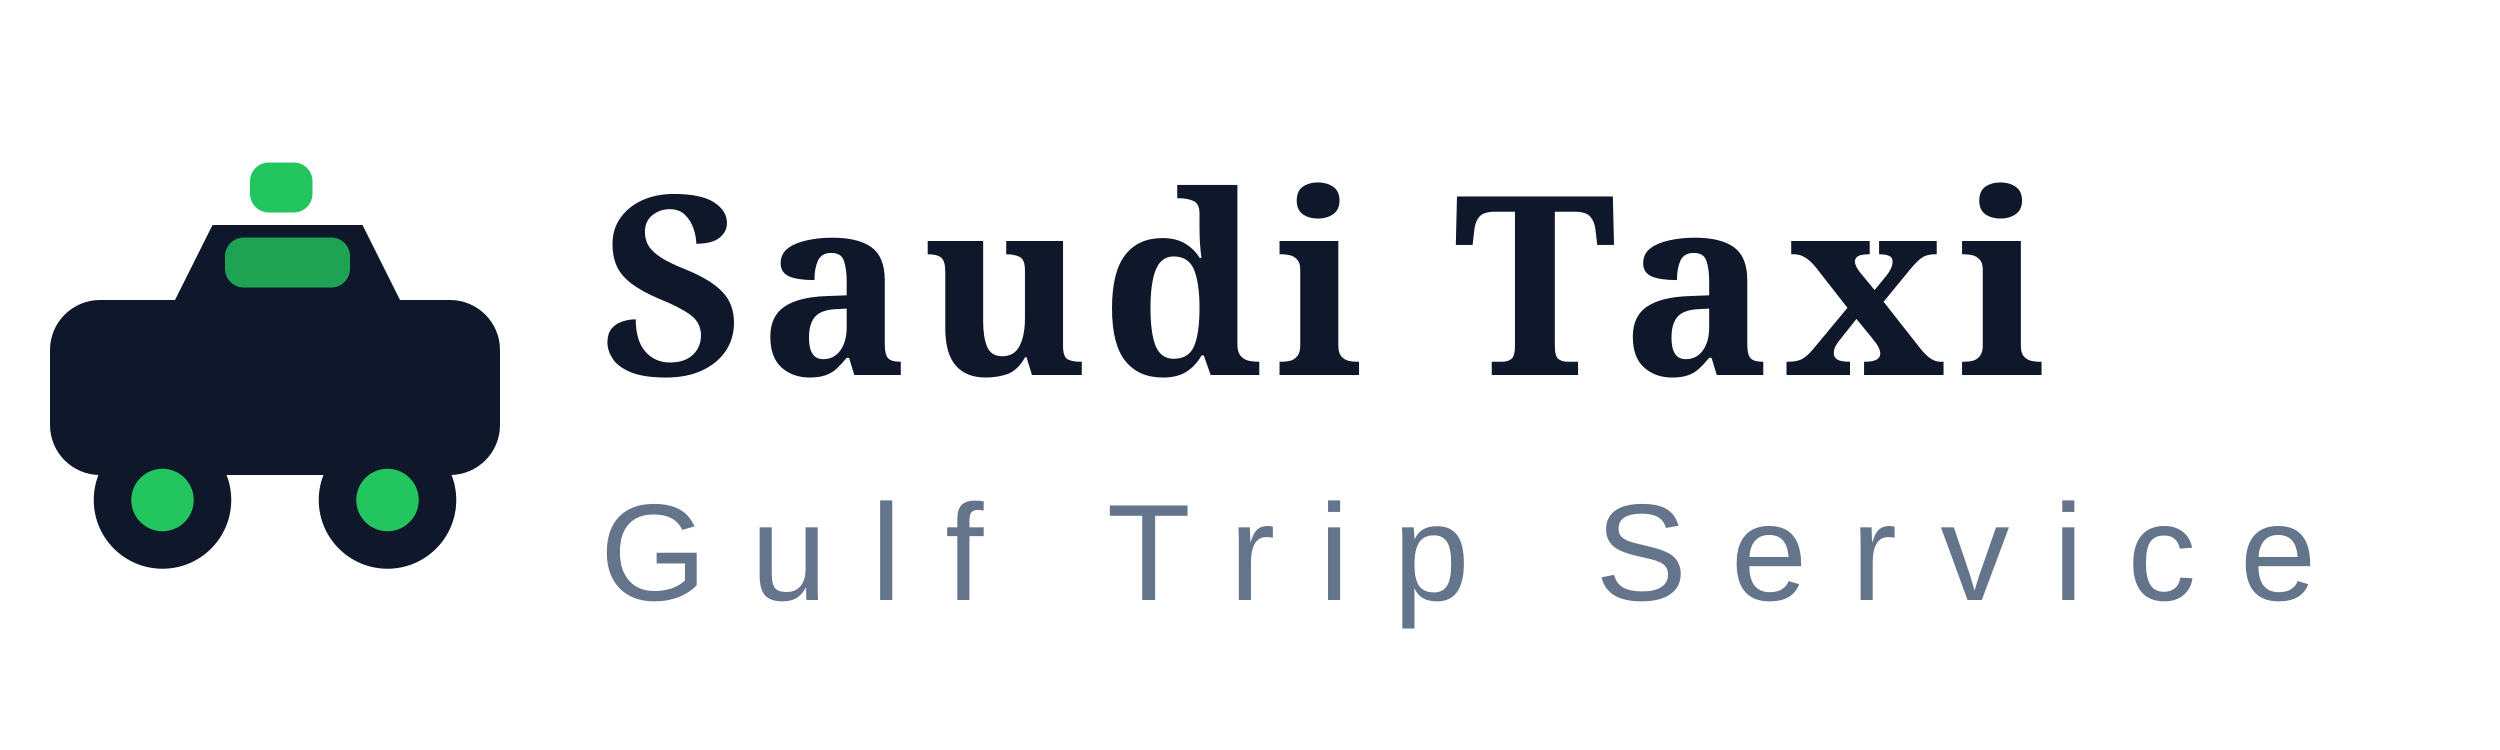
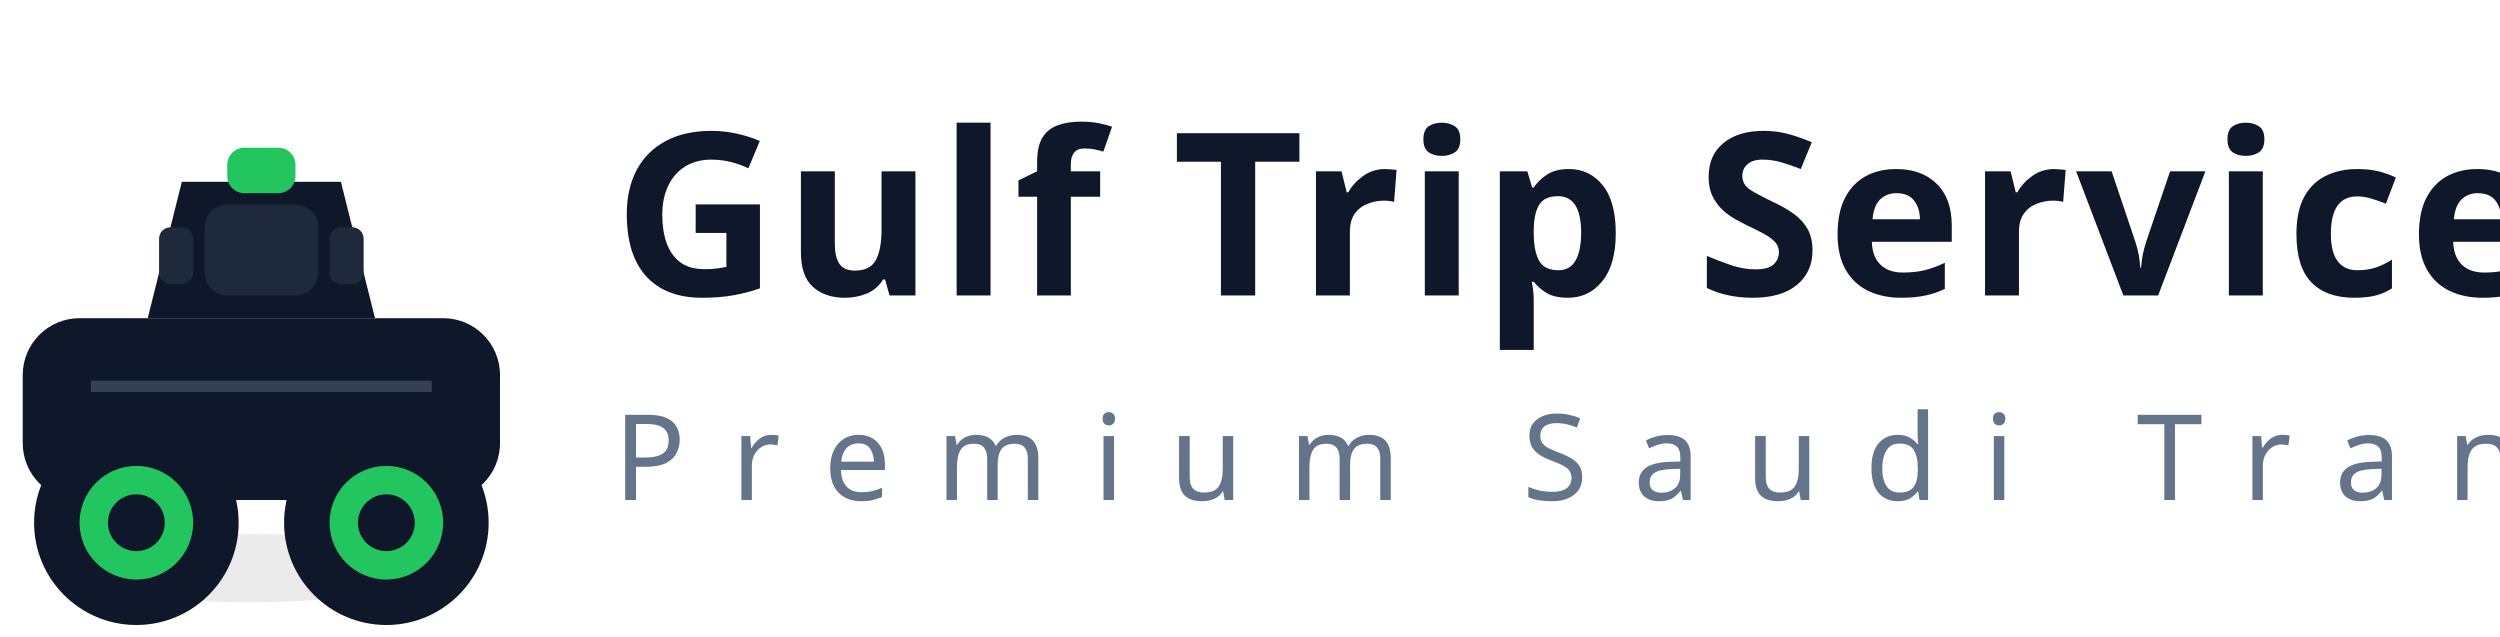
- <svg xmlns="http://www.w3.org/2000/svg" viewBox="0 0 200 60">
+ <svg xmlns="http://www.w3.org/2000/svg" viewBox="0 0 220 56">
  <defs>
-     <linearGradient id="lg" x1="0" y1="0" x2="1" y2="0">
-       <stop offset="0%" stop-color="#22c55e" />
-       <stop offset="100%" stop-color="#4ade80" />
+     <linearGradient id="g1" x1="0" y1="0" x2="1" y2="0">
+       <stop offset="0%" stop-color="#16a34a" />
+       <stop offset="100%" stop-color="#22c55e" />
    </linearGradient>
  </defs>
-   <g transform="translate(4, 14)">
-     <rect x="0" y="10" width="36" height="14" rx="4" fill="#0f172a" />
-     <path d="M10 10 L13 4 L25 4 L28 10Z" fill="#0f172a" />
-     <rect x="14" y="5" width="10" height="4" rx="1.5" fill="#22c55e" opacity="0.8" />
-     <circle cx="9" cy="26" r="5.5" fill="#0f172a" />
-     <circle cx="9" cy="26" r="2.5" fill="#22c55e" />
-     <circle cx="27" cy="26" r="5.5" fill="#0f172a" />
-     <circle cx="27" cy="26" r="2.5" fill="#22c55e" />
-     <rect x="16" y="-1" width="5" height="4" rx="1.5" fill="#22c55e" />
+   <g transform="translate(2, 8)">
+     <ellipse cx="20" cy="42" rx="16" ry="3" fill="#000" opacity="0.08" />
+     <rect x="0" y="20" width="42" height="16" rx="5" fill="#0f172a" />
+     <path d="M11 20 L14 8 L28 8 L31 20Z" fill="#0f172a" />
+     <rect x="16" y="10" width="10" height="8" rx="2" fill="#1e293b" />
+     <rect x="12" y="12" width="3" height="5" rx="1" fill="#1e293b" />
+     <rect x="27" y="12" width="3" height="5" rx="1" fill="#1e293b" />
+     <rect x="18" y="5" width="6" height="4" rx="1.5" fill="#22c55e" />
+     <circle cx="10" cy="38" r="9" fill="#0f172a" />
+     <circle cx="10" cy="38" r="5" fill="#22c55e" />
+     <circle cx="10" cy="38" r="2.5" fill="#0f172a" />
+     <circle cx="32" cy="38" r="9" fill="#0f172a" />
+     <circle cx="32" cy="38" r="5" fill="#22c55e" />
+     <circle cx="32" cy="38" r="2.5" fill="#0f172a" />
+     <line x1="6" y1="26" x2="36" y2="26" stroke="#334155" stroke-width="1" />
  </g>
-   <text x="48" y="30" font-family="Georgia, serif" font-size="20" font-weight="700" fill="#0f172a" letter-spacing="1">Saudi Taxi</text>
-   <text x="48" y="48" font-family="Arial, sans-serif" font-size="11" font-weight="400" fill="#64748b" letter-spacing="3.5" text-transform="uppercase">Gulf Trip Service</text>
+   <text x="54" y="26" font-family="'Segoe UI', system-ui, sans-serif" font-size="20" font-weight="700" fill="#0f172a" letter-spacing="0.5">Gulf Trip Service</text>
+   <text x="54" y="44" font-family="'Segoe UI', system-ui, sans-serif" font-size="10.5" font-weight="500" fill="#64748b" letter-spacing="4" text-transform="uppercase">Premium Saudi Transport</text>
</svg>
